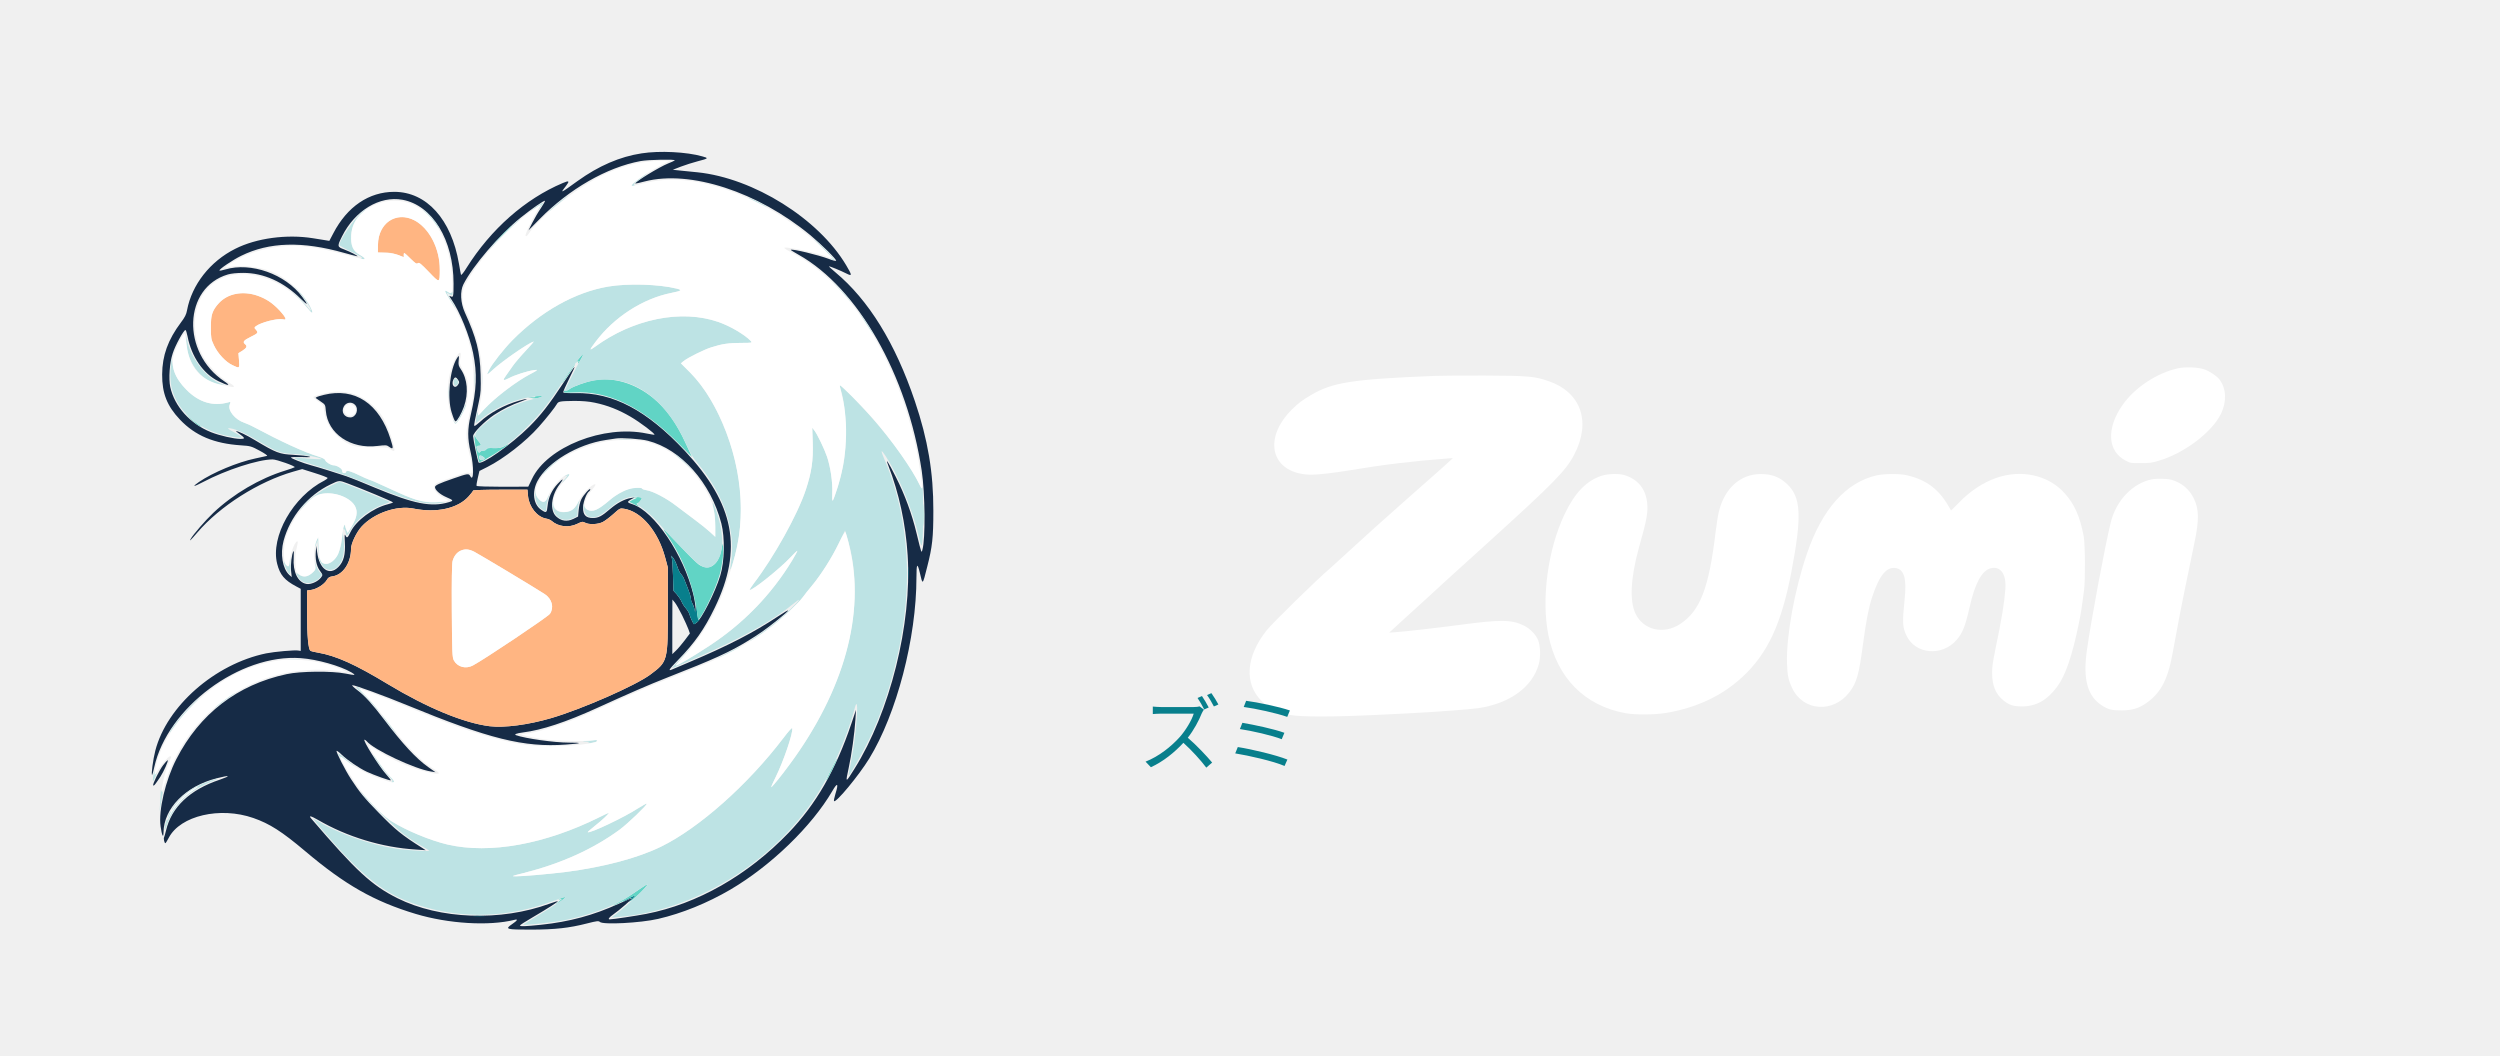
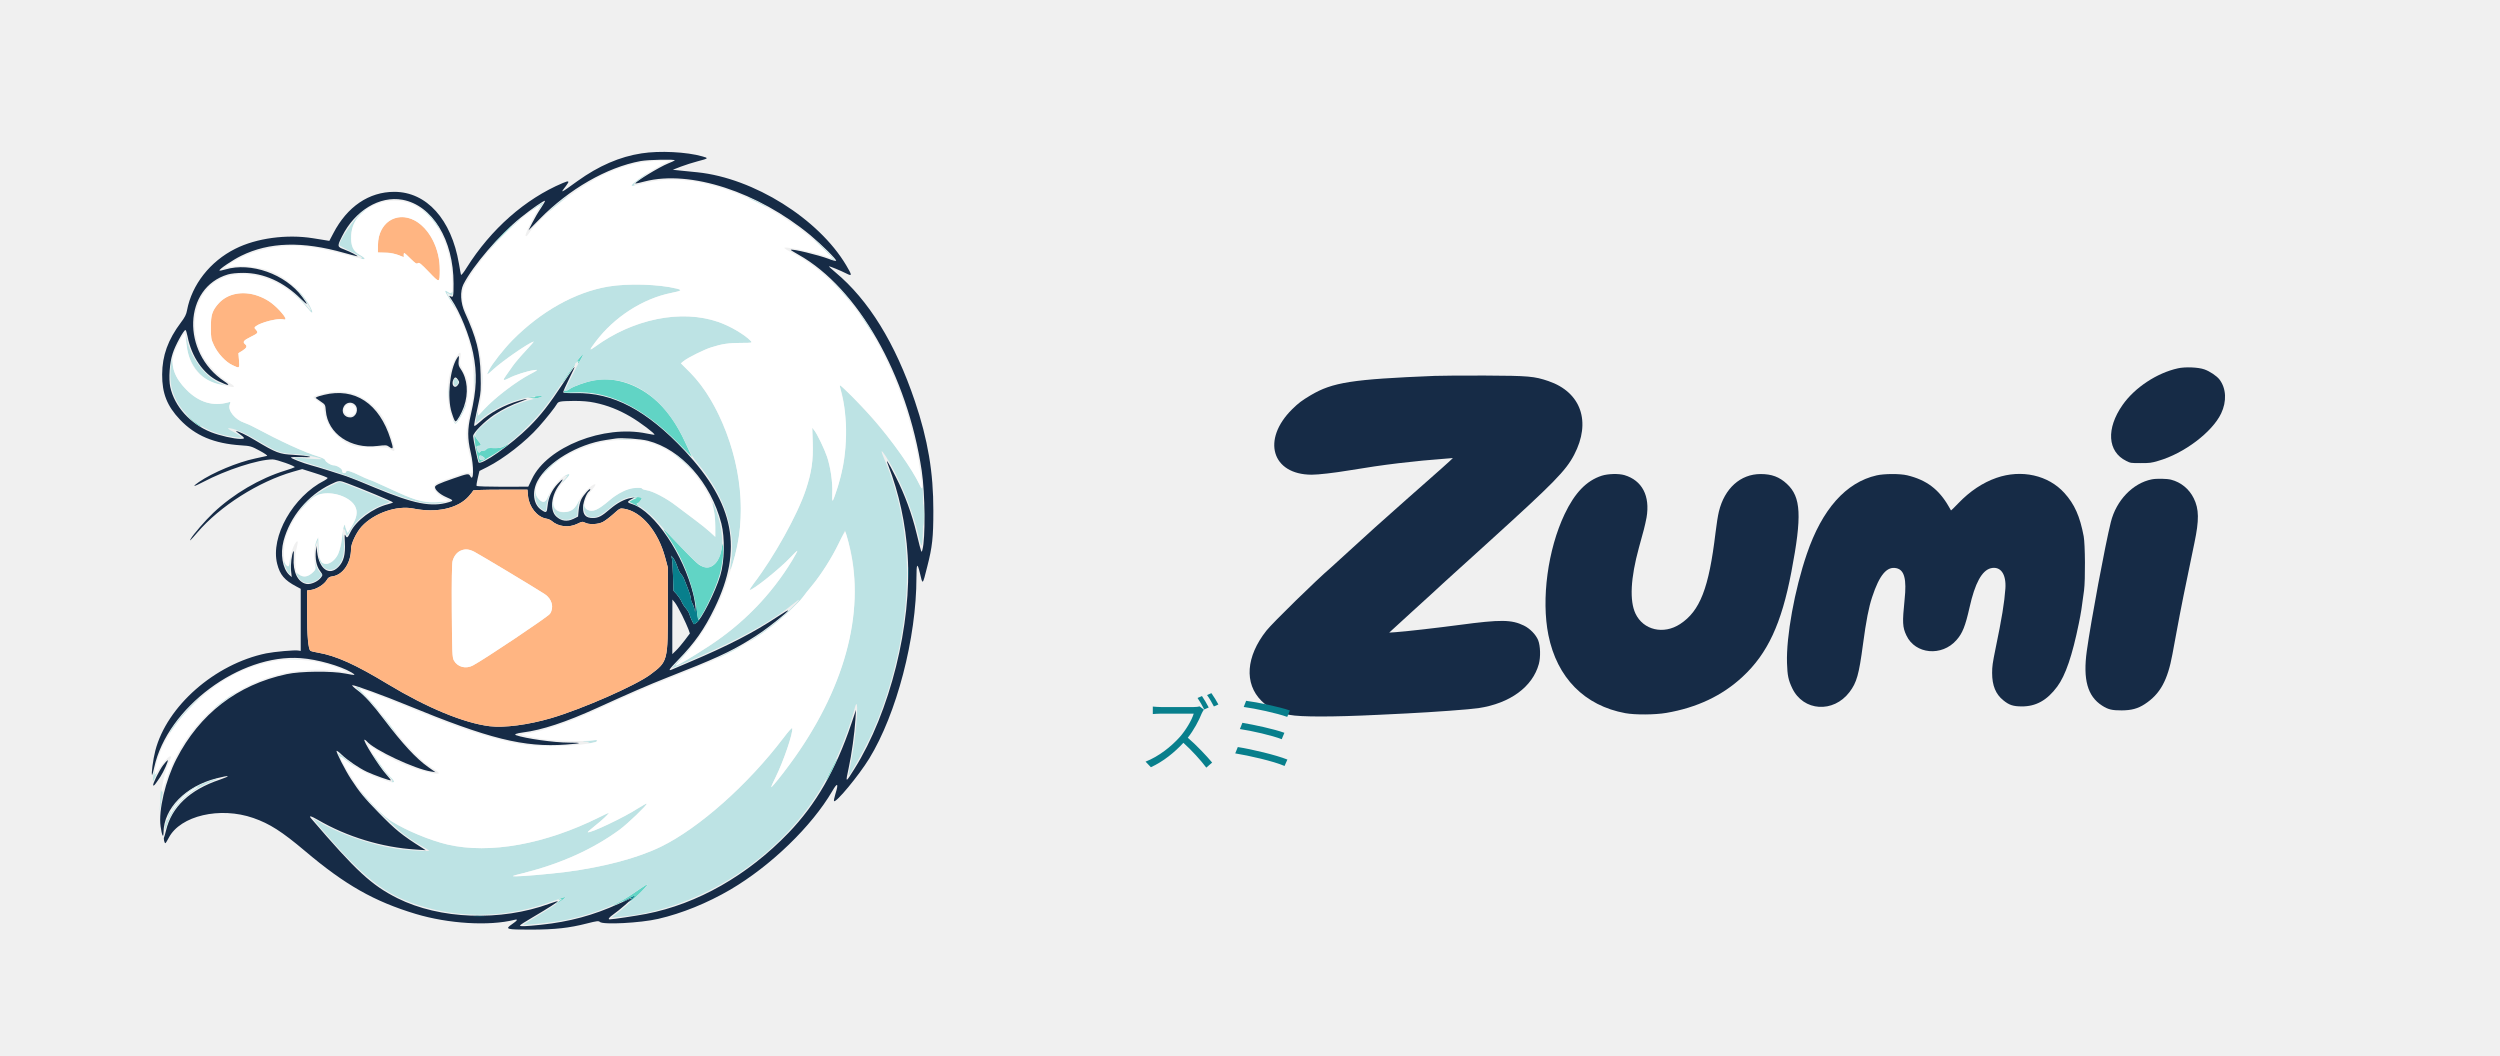
<svg xmlns="http://www.w3.org/2000/svg" width="1800" height="760" viewBox="0 0 1800 760" version="1.1" id="svg87">
  <defs id="defs87" />
  <svg x="20" y="20" width="720" height="720" viewBox="0 0 1024 1024" version="1.1" id="svg81">
    <g transform="translate(0,1024) scale(0.1,-0.1)" fill="#162B46" stroke="none" id="g5">
      <path d="M6285 8954 c-223 -34 -439 -128 -655 -283 -181 -131 -182 -131 -117 -48 38 49 30 55 -35 27 -384 -162 -735 -471 -984 -867 -30 -49 -55 -80 -58 -72 -2 8 -12 59 -21 114 -77 453 -331 735 -662 735 -259 0 -482 -151 -624 -424 l-41 -78 -37 6 c-20 3 -79 12 -131 21 -268 43 -579 1 -795 -108 -258 -129 -445 -368 -494 -629 -7 -42 -22 -72 -63 -126 -132 -176 -191 -338 -192 -532 -1 -193 50 -323 183 -463 156 -164 349 -245 626 -263 95 -6 105 -9 190 -55 52 -28 83 -50 75 -53 -8 -2 -62 -14 -119 -26 -182 -38 -436 -144 -578 -241 -77 -53 -58 -53 43 0 233 123 564 231 711 231 42 0 238 -70 226 -80 -5 -4 -48 -19 -96 -34 -261 -80 -532 -239 -738 -434 -81 -77 -205 -220 -232 -268 -17 -29 2 -11 69 67 231 270 627 522 983 624 l91 26 130 -41 c71 -22 130 -45 130 -50 0 -5 -15 -17 -32 -26 -322 -163 -555 -575 -484 -854 29 -113 75 -167 196 -231 l45 -24 0 -318 0 -318 -24 4 c-35 7 -245 -12 -330 -29 -525 -109 -1017 -540 -1135 -996 -23 -88 -44 -248 -33 -248 3 0 13 35 22 78 135 610 876 1163 1500 1117 169 -12 406 -79 521 -147 50 -29 38 -31 -62 -11 -139 28 -464 25 -604 -6 -504 -108 -891 -407 -1128 -869 -112 -217 -185 -528 -162 -690 13 -93 29 -127 30 -62 2 247 225 474 545 555 136 35 152 27 30 -15 -305 -102 -493 -280 -549 -519 -8 -33 -17 -64 -20 -70 -8 -12 3 -61 13 -61 3 0 19 25 35 56 118 226 525 321 866 202 167 -58 293 -139 529 -338 410 -347 708 -516 1133 -644 336 -101 750 -126 1011 -61 41 11 32 -6 -24 -44 -76 -52 -62 -56 194 -56 248 1 389 16 576 64 98 25 117 27 129 15 31 -31 415 -11 597 31 243 56 504 162 740 300 415 244 833 648 1044 1010 53 92 66 80 31 -31 -11 -37 -18 -70 -14 -73 20 -20 253 261 360 435 281 458 484 1234 484 1857 0 142 9 154 35 45 29 -127 27 -129 75 62 53 206 63 301 63 575 1 391 -56 728 -189 1121 -200 593 -473 1036 -814 1320 -38 32 -68 59 -66 61 4 4 119 -43 178 -73 61 -31 61 -21 -2 85 -283 476 -947 891 -1521 951 -57 6 -138 14 -179 18 l-75 8 82 32 c45 17 123 42 173 55 112 29 114 32 48 50 -160 46 -438 60 -623 31z m340 -72 c-6 -5 -36 -19 -67 -31 -92 -37 -349 -194 -336 -206 2 -1 46 8 98 22 464 119 1156 -107 1695 -552 117 -98 272 -251 262 -261 -4 -4 -37 4 -74 19 -109 41 -377 106 -390 93 -2 -2 34 -24 80 -50 607 -341 1114 -1230 1261 -2212 35 -233 39 -698 7 -809 -10 -36 -8 -44 -59 165 -48 201 -121 399 -213 580 -78 155 -111 205 -78 120 111 -286 179 -600 199 -923 45 -701 -181 -1606 -546 -2187 -92 -147 -92 -147 -58 10 30 136 60 355 69 495 l6 100 -49 -145 c-159 -471 -362 -823 -642 -1114 -420 -436 -933 -728 -1458 -830 -104 -20 -343 -56 -374 -56 -20 0 -4 22 38 51 57 39 197 160 191 165 -2 2 -64 -23 -138 -57 -257 -117 -501 -183 -791 -214 -164 -17 -218 -19 -218 -7 0 4 57 41 128 82 157 92 265 161 259 166 -2 2 -39 -9 -83 -25 -503 -184 -1125 -161 -1559 56 -265 133 -422 278 -883 816 -29 33 -3 28 69 -14 298 -174 658 -283 1004 -304 l100 -7 -35 23 c-213 135 -271 182 -450 365 -143 146 -194 208 -279 339 -60 91 -157 282 -149 291 3 3 28 -15 54 -41 62 -58 176 -136 257 -174 73 -34 238 -93 244 -87 3 2 -18 29 -46 60 -75 83 -246 356 -223 356 5 0 16 -7 23 -16 73 -88 493 -285 659 -310 l45 -7 -75 53 c-123 87 -261 236 -450 485 -118 156 -202 248 -276 303 -35 26 -58 48 -51 50 19 4 329 -109 557 -203 843 -347 1201 -436 1629 -405 166 12 180 20 33 20 -150 0 -447 42 -542 76 -24 8 5 20 70 28 196 25 439 105 760 251 325 148 526 236 720 312 483 189 639 261 830 378 119 74 172 111 285 201 157 125 162 143 10 42 -238 -158 -503 -295 -885 -457 -80 -34 -160 -68 -178 -76 -62 -28 -55 -15 49 93 168 172 268 315 374 534 290 599 202 1060 -306 1605 -390 417 -736 600 -1123 592 -73 -1 -121 1 -123 8 -2 5 26 70 63 144 79 160 75 158 -57 -41 -154 -233 -233 -334 -354 -455 -183 -182 -497 -403 -520 -365 -8 14 -55 241 -55 268 0 34 117 152 215 218 89 59 181 104 283 140 81 28 62 31 -28 5 -150 -43 -302 -125 -401 -218 -27 -25 -52 -43 -56 -40 -6 6 3 52 48 257 18 83 20 117 16 270 -6 231 -44 378 -161 634 -45 99 -51 217 -15 289 98 192 369 507 584 681 113 91 243 181 251 174 3 -3 -16 -36 -41 -74 -26 -37 -65 -104 -87 -148 l-41 -81 114 116 c304 309 689 530 1034 594 78 15 364 20 350 7z m-2789 -403 c307 -56 524 -410 524 -858 0 -137 -2 -146 -32 -130 -17 9 -15 3 10 -33 86 -126 186 -372 222 -548 43 -211 37 -372 -24 -635 -34 -144 -34 -242 -1 -381 35 -147 32 -313 -4 -245 -16 29 -25 27 -172 -24 -150 -52 -189 -70 -189 -89 0 -29 52 -75 115 -102 76 -33 78 -37 26 -52 -177 -54 -359 -17 -760 150 -119 50 -247 102 -286 115 -82 28 -300 96 -365 113 -81 22 -210 72 -205 80 3 4 53 6 112 4 84 -3 100 -1 73 6 -19 6 -91 13 -160 17 -142 7 -175 19 -392 149 -89 54 -173 94 -196 94 -3 0 13 -13 36 -29 58 -43 60 -51 10 -51 -66 0 -215 34 -302 69 -213 85 -373 263 -417 462 -18 87 -7 247 25 344 25 81 113 240 130 240 6 0 15 -29 22 -65 40 -208 161 -384 316 -459 104 -50 135 -51 60 -1 -442 295 -419 959 37 1094 35 10 92 16 157 16 209 0 414 -92 590 -266 76 -74 80 -68 14 21 -172 233 -525 358 -788 280 -30 -9 -56 -14 -59 -11 -10 10 134 108 222 151 288 142 627 151 1054 30 69 -19 130 -35 135 -35 16 1 -71 46 -136 71 -70 26 -71 31 -19 135 132 263 384 415 617 373z m1969 -2078 c130 -27 247 -73 368 -144 96 -56 253 -174 244 -184 -2 -2 -37 4 -78 12 -440 93 -1021 -137 -1176 -465 l-38 -79 -262 -1 c-144 0 -264 4 -267 9 -3 4 2 41 12 81 l17 72 80 40 c169 85 396 262 527 411 77 86 170 204 186 234 15 27 30 30 177 32 83 0 148 -5 210 -18z m545 -390 c341 -88 643 -428 752 -846 38 -147 33 -392 -11 -535 -52 -171 -194 -450 -245 -484 -25 -16 -26 -16 -44 21 -11 21 -22 50 -26 65 -3 15 -20 43 -36 62 -17 18 -37 50 -45 70 -9 20 -31 53 -49 74 l-34 37 -5 155 c-2 85 -8 166 -12 180 l-7 25 20 -23 c11 -12 30 -51 42 -86 11 -35 29 -71 39 -80 10 -9 25 -33 33 -54 48 -117 68 -175 68 -198 0 -13 7 -35 15 -48 9 -13 19 -43 24 -67 l9 -44 1 50 c0 28 -10 95 -23 150 -99 408 -400 854 -624 926 -56 17 -58 25 -16 49 l39 21 -39 -6 c-65 -11 -139 -50 -212 -112 -87 -75 -121 -93 -178 -93 -71 0 -101 32 -100 106 0 57 36 152 64 169 5 3 10 11 10 18 0 21 -70 -57 -92 -102 -12 -25 -24 -74 -27 -111 l-6 -65 -48 -24 c-64 -31 -124 -23 -175 24 -69 63 -53 217 35 331 47 63 36 65 -21 4 -60 -64 -95 -140 -103 -224 -7 -74 -13 -78 -64 -43 -82 54 -99 184 -39 297 103 192 411 376 700 419 41 6 86 13 100 15 56 10 258 -4 330 -23z m-3074 -437 c141 -52 464 -187 464 -194 0 -3 -24 -12 -52 -19 -153 -38 -325 -166 -383 -284 -30 -63 -37 -67 -53 -34 -8 17 -9 -1 -5 -73 7 -124 -12 -197 -67 -252 -93 -94 -195 -22 -217 153 l-8 64 -5 -50 c-8 -84 5 -154 40 -203 32 -45 32 -45 13 -71 -30 -41 -106 -75 -150 -66 -88 16 -140 124 -130 269 3 45 2 74 -3 66 -17 -31 -30 -137 -24 -200 l7 -65 -26 23 c-68 63 -93 213 -58 347 66 248 248 468 483 580 87 42 87 42 174 9z m1847 -131 c11 -110 93 -213 185 -229 20 -3 46 -14 57 -24 68 -60 176 -72 263 -29 47 23 53 24 79 11 41 -22 131 -18 181 7 23 12 72 49 109 82 64 58 69 61 108 54 179 -28 350 -231 422 -500 l27 -100 0 -410 c1 -552 1 -554 -179 -688 -148 -111 -699 -353 -1015 -446 -236 -69 -479 -101 -631 -83 -263 33 -637 187 -1040 430 -337 204 -532 291 -715 323 -38 6 -74 15 -80 20 -22 18 -34 152 -34 382 l0 235 44 6 c56 9 131 56 157 100 16 27 27 34 60 39 106 14 189 138 189 282 0 53 56 171 110 229 126 136 358 217 528 183 236 -48 455 0 566 124 25 28 46 55 46 60 0 5 122 9 279 9 l278 0 6 -67z m1577 -1218 c27 -55 56 -120 65 -144 l15 -43 -54 -72 c-30 -39 -70 -87 -90 -105 l-36 -35 0 280 1 279 25 -30 c13 -16 47 -75 74 -130z" id="path2" />
      <path d="M4396 6858 c-75 -116 -104 -407 -55 -559 21 -65 31 -89 40 -89 15 0 61 82 85 149 49 140 37 284 -32 385 -22 32 -26 46 -22 87 6 56 4 58 -16 27z m10 -223 c15 -23 15 -27 0 -50 -34 -52 -76 -1 -46 56 14 26 26 24 46 -6z" id="path3" />
      <path d="M3032 6481 c-68 -17 -91 -27 -81 -34 2 -2 25 -18 50 -35 45 -30 46 -32 51 -94 19 -235 255 -395 530 -360 86 10 93 10 120 -10 42 -29 44 -19 13 79 -114 365 -365 532 -683 454z m318 -101 c44 -44 13 -130 -48 -130 -61 0 -95 56 -67 109 23 46 80 56 115 21z" id="path4" />
      <path d="M1387 2690 c-42 -55 -112 -198 -102 -208 7 -7 14 1 72 87 36 55 87 171 75 171 -4 -1 -24 -23 -45 -50z" id="path5" />
    </g>
    <g transform="translate(0,1024) scale(0.1,-0.1)" fill="#087F8C" stroke="none" id="g9">
      <path d="M6595 4810 c4 -14 10 -95 12 -180 l5 -155 34 -37 c18 -21 40 -54 49 -74 8 -20 28 -52 45 -70 16 -19 33 -47 36 -62 4 -15 15 -44 26 -65 l19 -38 29 21 c27 19 43 39 21 26 -5 -3 -13 31 -17 77 -8 82 -8 82 -15 32 -4 -33 -6 -39 -7 -20 -1 17 -11 48 -22 70 -11 22 -20 49 -20 62 0 20 -21 81 -68 195 -8 21 -23 45 -33 54 -10 9 -28 45 -39 80 -12 35 -31 74 -42 86 l-20 23 7 -25z" id="path6" />
      <path d="M9014 4655 c0 -60 1 -84 3 -52 2 32 2 81 0 110 -2 29 -3 3 -3 -58z" id="path7" />
      <path d="M6150 1324 c-36 -18 -61 -33 -57 -34 4 0 25 9 47 20 54 28 58 25 25 -12 -16 -18 -10 -14 15 9 24 23 42 44 40 47 -3 2 -34 -11 -70 -30z" id="path8" />
      <path d="M4568 1143 c28 -2 76 -2 105 0 28 2 5 3 -53 3 -58 0 -81 -1 -52 -3z" id="path9" />
    </g>
    <g transform="translate(0,1024) scale(0.1,-0.1)" fill="#61D4C5" stroke="none" id="g22">
      <path d="M4850 8113 l-95 -98 98 95 c90 88 102 100 94 100 -1 0 -45 -44 -97 -97z" id="path10" />
      <path d="M5664 6878 c-11 -13 -28 -34 -39 -48 -19 -24 -19 -24 -1 -10 18 14 19 13 13 -2 -10 -28 -1 -21 20 15 20 33 35 67 29 67 -1 0 -11 -10 -22 -22z" id="path11" />
      <path d="M5542 6713 c-65 -98 -80 -123 -65 -108 16 16 134 195 129 195 -3 0 -32 -39 -64 -87z" id="path12" />
      <path d="M5793 6629 c-78 -15 -208 -62 -241 -86 -18 -14 -40 -22 -47 -19 -9 3 -15 -1 -15 -9 0 -12 17 -13 98 -9 357 21 708 -151 1081 -528 l132 -133 -60 131 c-99 219 -202 362 -341 476 -185 150 -411 216 -607 177z" id="path13" />
      <path d="M5194 6461 c4 -5 -13 -7 -36 -5 l-43 4 39 -10 c26 -7 51 -7 77 0 50 14 49 20 -2 20 -22 0 -38 -4 -35 -9z" id="path14" />
      <path d="M1650 6250 c37 -36 81 -73 99 -83 45 -26 38 -14 -11 18 -24 16 -68 51 -99 79 -33 30 -29 25 11 -14z" id="path15" />
      <path d="M4575 6025 c4 -59 39 -222 49 -233 10 -10 296 167 296 183 0 2 -17 -6 -37 -18 -31 -18 -52 -22 -110 -20 -53 1 -73 -3 -77 -13 -3 -8 -16 -14 -30 -14 -14 0 -28 -4 -31 -10 -11 -18 -23 -11 -33 19 -12 33 -7 41 20 41 25 0 23 14 -11 52 -16 18 -31 42 -34 53 -4 11 -4 -7 -2 -40z m91 -180 c16 -13 17 -16 4 -25 -23 -15 -45 -7 -48 18 -4 26 15 29 44 7z" id="path16" />
      <path d="M6205 5433 l39 -4 -43 -20 c-24 -11 -42 -21 -40 -23 2 -2 29 -16 59 -30 44 -22 50 -23 30 -7 -17 14 -20 21 -10 21 17 1 55 48 46 58 -4 3 -32 7 -64 8 -32 1 -40 -1 -17 -3z" id="path17" />
      <path d="M9174 5250 c0 -102 2 -143 3 -92 2 50 2 134 0 185 -1 50 -3 9 -3 -93z" id="path18" />
      <path d="M6556 5031 c165 -241 270 -528 306 -841 7 -58 174 278 222 447 28 98 46 252 35 298 -7 29 -7 29 -8 4 -1 -15 -10 -56 -21 -91 -39 -127 -127 -168 -221 -103 -22 16 -109 102 -192 191 -84 89 -157 164 -163 167 -7 3 12 -29 42 -72z" id="path19" />
      <path d="M8227 2645 c-31 -63 -55 -115 -52 -115 7 0 117 221 113 226 -2 2 -29 -48 -61 -111z" id="path20" />
      <path d="M6268 1422 c-99 -69 -135 -92 -213 -134 -105 -56 -70 -46 55 17 61 30 110 52 110 48 0 -4 -17 -25 -37 -47 -21 -22 -4 -9 37 27 74 66 138 138 123 136 -4 0 -38 -21 -75 -47z" id="path21" />
      <path d="M5455 1325 c-26 -13 -27 -14 -5 -10 24 5 24 5 5 -9 -52 -39 -60 -48 -27 -29 80 44 104 84 27 48z" id="path22" />
    </g>
    <g transform="translate(0,1024) scale(0.1,-0.1)" fill="#BDE3E4" stroke="none" id="g69">
      <path d="M6270 8702 c-85 -63 -101 -82 -69 -82 18 0 20 3 10 9 -11 7 3 22 57 61 63 46 80 60 70 60 -2 0 -32 -22 -68 -48z" id="path23" />
      <path d="M5440 8452 c-47 -38 -92 -77 -100 -87 -8 -11 14 5 50 35 36 30 83 69 105 87 22 18 38 32 35 33 -3 0 -43 -31 -90 -68z" id="path24" />
      <path d="M7381 8496 c10 -9 189 -96 189 -91 0 5 -176 95 -186 95 -4 0 -5 -2 -3 -4z" id="path25" />
      <path d="M5216 8415 c-27 -18 -54 -39 -60 -46 -6 -6 10 2 36 20 57 38 63 39 42 4 l-16 -28 21 25 c56 66 48 74 -23 25z" id="path26" />
      <path d="M4086 8335 c33 -33 73 -79 89 -102 15 -24 30 -43 32 -43 19 0 -90 133 -141 172 -29 23 -24 15 20 -27z" id="path27" />
      <path d="M3414 8345 c-75 -63 -224 -283 -224 -330 0 -5 55 -36 123 -68 92 -44 118 -60 107 -67 -12 -8 -11 -10 8 -10 35 0 26 14 -30 46 -68 39 -92 94 -86 199 6 93 36 158 101 217 60 56 60 63 1 13z" id="path28" />
      <path d="M4917 8170 c-69 -67 -149 -149 -178 -183 -31 -37 -18 -25 35 30 48 51 131 133 184 183 53 49 94 90 90 90 -3 0 -63 -54 -131 -120z" id="path29" />
      <path d="M8123 8000 c74 -71 114 -116 107 -120 -8 -5 -6 -9 6 -14 9 -3 19 -4 22 -1 7 7 -112 128 -193 198 -33 28 -7 0 58 -63z" id="path30" />
      <path d="M8265 7611 c45 -47 105 -113 134 -146 34 -38 42 -44 20 -16 -18 24 -78 89 -133 146 -78 79 -83 82 -21 16z" id="path31" />
      <path d="M2751 7565 c74 -80 159 -208 147 -221 -2 -2 -22 19 -43 47 -22 27 -67 73 -100 101 l-60 50 66 -63 c36 -35 82 -85 103 -111 46 -58 62 -61 41 -10 -24 59 -99 162 -157 217 l-52 50 55 -60z" id="path32" />
      <path d="M5936 7589 c-334 -59 -681 -254 -972 -547 -91 -93 -208 -241 -243 -310 -27 -54 -23 -53 45 9 98 89 349 263 413 286 9 4 -27 -38 -79 -93 -52 -55 -113 -127 -135 -159 -22 -33 -53 -77 -69 -98 -37 -49 -28 -56 31 -25 55 30 187 73 253 82 51 8 46 1 -34 -40 -150 -78 -396 -268 -486 -375 -43 -51 -45 -52 -51 -28 -4 13 -8 17 -9 9 0 -8 -5 -36 -9 -62 -4 -27 -6 -48 -4 -48 1 0 30 21 62 48 156 125 361 209 553 228 95 9 84 -1 -35 -31 -185 -47 -331 -119 -470 -233 -122 -99 -137 -132 -87 -189 35 -39 38 -53 12 -53 -27 0 -32 -8 -20 -41 10 -30 22 -37 33 -19 3 6 17 10 31 10 14 0 27 7 31 16 5 13 15 15 55 10 102 -14 177 32 373 229 134 133 206 226 377 485 111 169 195 278 181 235 -4 -11 -18 -38 -31 -60 -26 -42 -152 -290 -152 -299 0 -13 23 -5 53 18 18 13 77 38 132 56 423 136 816 -96 1055 -620 43 -95 73 -146 120 -201 271 -323 394 -692 340 -1023 -14 -86 -5 -80 24 16 115 379 103 805 -34 1218 -103 306 -242 552 -408 720 l-94 94 28 23 c43 35 210 118 284 141 109 35 180 45 303 45 116 0 117 1 100 20 -28 31 -111 90 -183 129 -392 217 -961 141 -1412 -189 -61 -44 -60 -36 6 51 191 254 483 442 776 501 104 21 115 29 55 44 -180 45 -513 55 -709 20z" id="path33" />
      <path d="M4270 7544 c0 -9 102 -174 107 -174 5 0 -14 35 -54 97 -39 61 -41 70 -11 49 30 -21 38 -20 38 7 0 17 -2 19 -9 8 -8 -12 -13 -12 -35 2 -27 18 -36 21 -36 11z" id="path34" />
      <path d="M8581 7213 c74 -113 90 -135 69 -93 -18 35 -130 200 -135 200 -3 0 27 -48 66 -107z" id="path35" />
      <path d="M1622 7060 c-9 -230 153 -450 348 -474 l45 -5 -37 14 c-156 58 -327 287 -351 470 -4 28 -4 28 -5 -5z" id="path36" />
      <path d="M1467 6800 c-11 -90 -8 -192 8 -255 65 -249 295 -438 594 -489 150 -25 155 -18 31 49 -42 22 -57 35 -44 35 50 0 157 -44 269 -111 231 -137 252 -145 395 -153 110 -5 272 -35 289 -52 6 -6 -119 1 -228 12 -35 4 -51 2 -47 -5 6 -10 30 -18 381 -127 99 -31 286 -100 415 -154 401 -167 565 -205 725 -170 30 7 21 7 -37 3 -144 -10 -230 10 -427 99 -97 44 -198 90 -226 103 -27 12 -61 26 -75 30 -14 4 -54 22 -90 40 -87 44 -140 58 -140 39 0 -8 -9 -14 -20 -14 -14 0 -20 7 -20 24 0 22 -55 56 -91 56 -24 0 -77 33 -82 50 -3 13 -26 25 -73 40 -140 42 -389 157 -654 299 -30 17 -76 37 -102 46 -97 33 -173 128 -150 187 11 29 10 30 -16 22 -156 -43 -299 0 -427 129 -83 83 -131 172 -143 264 l-8 58 -7 -55z" id="path37" />
      <path d="M4574 6640 c0 -69 1 -97 3 -62 2 34 2 90 0 125 -2 34 -3 6 -3 -63z" id="path38" />
      <path d="M4654 6650 c0 -58 1 -81 3 -52 2 28 2 76 0 105 -2 28 -3 5 -3 -53z" id="path39" />
      <path d="M4364 6637 c-9 -25 0 -62 15 -62 22 0 38 32 25 52 -14 23 -33 28 -40 10z" id="path40" />
      <path d="M4304 6505 c0 -60 1 -84 3 -52 2 32 2 81 0 110 -2 29 -3 3 -3 -58z" id="path41" />
      <path d="M8315 6563 c67 -169 83 -573 32 -818 -24 -117 -81 -308 -104 -349 -4 -8 -7 25 -5 79 5 112 -18 266 -53 371 -28 82 -102 236 -132 273 l-20 25 5 -151 c6 -185 -12 -304 -70 -481 -84 -255 -327 -692 -536 -965 -24 -32 -42 -60 -40 -63 17 -16 309 216 418 333 39 41 70 71 70 66 0 -5 -24 -49 -52 -96 -214 -352 -499 -646 -848 -875 -184 -120 -323 -202 -344 -202 -6 0 21 33 60 72 38 40 81 86 94 103 14 16 -25 -22 -86 -85 -62 -63 -111 -116 -109 -118 5 -5 405 171 574 254 278 135 509 274 658 396 100 82 92 60 -19 -48 -99 -96 -217 -191 -335 -269 -40 -26 -73 -50 -73 -52 0 -12 159 99 267 186 101 81 234 211 275 268 13 18 50 65 84 105 98 118 201 280 274 430 l69 140 20 -66 c196 -636 26 -1419 -472 -2166 -102 -153 -296 -405 -304 -396 -2 2 18 48 45 102 80 161 180 453 170 501 -2 10 -37 -29 -90 -99 -362 -477 -864 -923 -1253 -1113 -241 -118 -590 -210 -980 -260 -169 -21 -440 -45 -505 -44 -52 0 -48 2 76 33 385 97 710 244 984 444 82 60 288 258 278 267 -3 3 -44 -19 -91 -49 -141 -92 -496 -260 -513 -243 -2 2 31 31 74 65 76 60 152 132 139 132 -3 0 -46 -20 -94 -44 -557 -277 -1122 -379 -1553 -280 -178 42 -419 142 -575 239 -65 40 -179 149 -284 270 l-43 50 33 -45 c51 -72 327 -339 422 -411 48 -36 126 -87 172 -113 47 -26 85 -50 85 -53 0 -10 -239 5 -344 22 -257 39 -585 154 -779 272 -32 19 -60 34 -62 32 -1 -2 38 -51 87 -109 422 -492 640 -663 985 -774 455 -146 923 -131 1391 45 58 21 111 38 116 36 12 -4 -162 -119 -327 -216 -59 -35 -106 -65 -104 -67 5 -6 291 24 385 41 247 42 545 148 684 242 157 106 198 133 203 133 25 0 -199 -213 -319 -304 l-51 -38 80 7 c769 66 1553 542 2002 1214 166 248 337 634 413 931 20 75 28 26 19 -105 -12 -167 -36 -343 -64 -477 -12 -62 -22 -115 -20 -116 7 -8 151 247 215 381 212 445 355 1015 379 1520 23 469 -56 940 -224 1330 -44 103 -42 119 7 45 131 -200 268 -527 333 -794 35 -144 37 -148 46 -84 10 74 10 580 0 555 -7 -17 -10 -15 -26 20 -107 227 -371 578 -654 868 -147 149 -182 179 -166 140z" id="path42" />
      <path d="M4472 6354 c-12 -42 -81 -164 -92 -164 -4 0 -12 10 -18 23 -6 12 -11 17 -11 11 -1 -5 6 -19 14 -30 14 -19 15 -18 35 6 30 37 93 166 88 181 -2 6 -9 -6 -16 -27z" id="path43" />
      <path d="M6058 6023 c34 -2 90 -2 125 0 34 2 6 3 -63 3 -69 0 -97 -1 -62 -3z" id="path44" />
      <path d="M6625 5874 c6 -5 55 -52 110 -104 l100 -95 -80 83 c-44 46 -93 93 -110 104 -16 12 -25 17 -20 12z" id="path45" />
      <path d="M4622 5838 c3 -25 25 -33 48 -18 13 9 12 12 -4 25 -29 22 -48 19 -44 -7z" id="path46" />
      <path d="M5370 5766 c-36 -29 -76 -69 -89 -87 -16 -24 -9 -18 25 17 27 27 69 67 94 87 25 20 43 37 40 37 -3 0 -35 -24 -70 -54z" id="path47" />
      <path d="M5504 5654 c-18 -14 -18 -14 6 -3 29 14 24 7 -34 -61 -18 -20 -9 -14 22 15 28 27 52 53 52 57 0 13 -25 9 -46 -8z" id="path48" />
      <path d="M3115 5556 c-136 -65 -246 -149 -318 -241 -17 -22 2 -6 41 37 90 96 136 119 234 120 121 1 246 -60 282 -137 26 -54 15 -113 -36 -199 l-42 -69 -13 29 c-7 16 -12 35 -13 42 0 21 -20 3 -20 -19 0 -11 4 -18 9 -15 5 3 12 -10 15 -29 9 -46 16 -44 46 12 63 119 203 227 360 278 45 15 51 20 35 26 -308 129 -486 199 -504 199 -4 0 -38 -15 -76 -34z" id="path49" />
      <path d="M6160 5521 c-53 -17 -147 -71 -199 -116 -77 -66 -131 -101 -168 -109 -44 -10 -90 15 -96 51 -4 26 -4 26 -6 -5 -2 -46 23 -99 51 -108 67 -21 108 -4 225 93 98 82 184 118 264 111 27 -3 52 -8 55 -11 8 -8 -28 -55 -45 -59 -7 -2 19 -25 59 -52 40 -28 103 -85 143 -130 88 -101 201 -220 333 -353 136 -136 186 -151 262 -80 93 89 97 302 10 545 -36 99 -43 101 -23 6 8 -38 15 -116 15 -173 l0 -104 -53 49 c-29 27 -100 84 -157 126 -58 43 -143 107 -190 143 -99 77 -240 151 -305 160 -25 4 -45 11 -45 16 0 11 -95 10 -130 0z" id="path50" />
      <path d="M5195 5457 c5 -77 25 -119 71 -148 42 -25 44 -25 44 14 0 19 7 56 15 82 16 56 13 74 -4 22 -25 -74 -106 -37 -122 55 -7 34 -7 29 -4 -25z" id="path51" />
      <path d="M5631 5371 c-50 -120 -251 -123 -251 -4 0 9 -3 14 -6 10 -3 -3 -1 -30 6 -61 20 -98 108 -140 204 -98 46 21 46 21 46 71 0 27 5 62 10 77 14 37 6 42 -9 5z" id="path52" />
      <path d="M3221 5053 c-5 -172 -82 -308 -169 -301 -31 2 -40 9 -54 38 -10 19 -18 29 -18 22 0 -23 39 -90 62 -106 41 -29 96 -21 134 19 57 61 75 165 54 315 -7 53 -7 53 -9 13z" id="path53" />
      <path d="M2954 4985 c-7 -19 -14 -42 -13 -52 0 -10 6 0 13 22 l13 40 5 -80 4 -80 2 93 c2 100 -2 110 -24 57z" id="path54" />
      <path d="M2680 4771 c0 -22 -4 -42 -9 -45 -9 -6 -35 20 -44 44 -5 13 -5 13 -6 0 -1 -20 44 -116 58 -124 8 -5 11 19 11 78 0 47 -2 86 -5 86 -3 0 -5 -18 -5 -39z" id="path55" />
      <path d="M2945 4729 c4 -29 1 -39 -22 -61 -57 -53 -97 -61 -144 -27 -35 25 -37 14 -6 -32 35 -53 92 -69 153 -44 26 11 56 32 67 47 l21 28 -23 24 c-12 13 -29 41 -37 63 l-15 38 6 -36z" id="path56" />
      <path d="M7170 3840 c-63 -32 -112 -59 -107 -59 10 -1 227 108 227 114 0 7 7 10 -120 -55z" id="path57" />
      <path d="M2673 3773 c32 -2 81 -2 110 0 29 2 3 3 -58 3 -60 0 -84 -1 -52 -3z" id="path58" />
      <path d="M3409 3440 c33 -28 91 -86 127 -130 37 -44 69 -80 71 -80 10 0 -67 91 -138 163 -42 42 -71 77 -65 77 18 0 -18 20 -37 20 -12 0 3 -18 42 -50z" id="path59" />
      <path d="M2028 3370 c-47 -34 -96 -73 -109 -87 -13 -14 3 -5 35 21 32 26 83 64 112 83 49 32 61 43 50 43 -2 0 -42 -27 -88 -60z" id="path60" />
      <path d="M1663 3288 c-91 -94 -179 -202 -205 -253 -16 -31 4 -7 57 70 27 39 96 118 154 178 57 59 102 107 99 107 -2 0 -49 -46 -105 -102z" id="path61" />
      <path d="M3685 3122 c42 -56 82 -105 88 -109 13 -8 -117 163 -146 192 -11 11 15 -26 58 -83z" id="path62" />
      <path d="M5735 2940 c-67 -6 -68 -7 -20 -9 43 -3 46 -4 25 -12 -27 -9 38 -3 73 7 19 6 24 25 5 22 -7 -1 -44 -4 -83 -8z" id="path63" />
      <path d="M5298 2883 c46 -2 118 -2 160 0 42 1 5 3 -83 3 -88 0 -123 -2 -77 -3z" id="path64" />
      <path d="M3180 2804 c0 -14 14 -29 28 -32 7 -1 37 -22 68 -47 30 -25 58 -45 62 -45 4 0 -6 11 -23 23 -16 12 -46 36 -65 52 -54 47 -70 58 -70 49z" id="path65" />
      <path d="M3545 2780 c29 -52 97 -143 144 -193 44 -47 52 -60 41 -67 -13 -8 -12 -10 3 -10 29 0 19 24 -28 70 -25 25 -69 79 -97 120 -50 73 -80 112 -63 80z" id="path66" />
      <path d="M1286 2587 c-10 -76 -5 -79 22 -14 12 28 15 44 8 34 -14 -18 -15 -17 -18 10 -2 19 -6 10 -12 -30z" id="path67" />
      <path d="M1855 2525 c-38 -14 -99 -39 -135 -57 -104 -53 -257 -208 -243 -245 4 -11 2 -14 -5 -9 -15 9 -44 -48 -35 -70 4 -11 2 -15 -4 -11 -6 4 -15 -11 -22 -38 -18 -70 -12 -96 8 -35 66 204 216 358 438 450 116 48 115 55 -2 15z m-115 -59 c0 -2 -24 -19 -52 -38 -59 -39 -127 -102 -177 -163 -19 -24 -27 -30 -20 -15 21 42 121 141 184 181 61 40 65 42 65 35z" id="path68" />
      <path d="M1361 2415 c-1 -16 -3 -68 -6 -115 l-5 -85 14 80 c22 133 23 141 18 125 -4 -12 -6 -11 -13 5 -6 17 -8 15 -8 -10z" id="path69" />
    </g>
    <g transform="translate(0,1024) scale(0.1,-0.1)" fill="#FFB582" stroke="none" id="g72">
      <path d="M3735 8281 c-91 -41 -149 -143 -149 -265 l-1 -79 65 1 c47 2 84 -5 133 -22 l67 -24 0 26 c0 25 4 22 64 -37 55 -54 67 -62 80 -52 13 11 30 -3 113 -89 112 -117 111 -117 112 21 3 340 -259 622 -484 520z" id="path70" />
      <path d="M2055 7492 c-68 -33 -127 -92 -159 -161 -18 -39 -21 -65 -21 -161 0 -109 2 -119 32 -183 40 -84 119 -169 189 -202 74 -35 73 -35 67 49 l-6 74 42 26 c43 28 51 46 26 66 -28 23 -15 39 60 76 64 32 73 39 65 55 -6 10 -15 21 -20 24 -52 32 216 123 292 99 59 -18 -61 127 -153 187 -133 85 -299 105 -414 51z" id="path71" />
      <path d="M4560 5501 c0 -5 -21 -32 -46 -60 -111 -124 -330 -172 -566 -124 -170 34 -402 -47 -528 -183 -54 -58 -110 -176 -110 -229 0 -144 -83 -268 -189 -282 -33 -5 -44 -12 -60 -39 -26 -44 -101 -91 -157 -100 l-44 -6 0 -235 c0 -230 12 -364 34 -382 6 -5 42 -14 80 -20 183 -32 378 -119 715 -323 403 -243 777 -397 1040 -430 152 -18 395 14 631 83 316 93 867 335 1015 446 180 134 180 136 179 688 l0 410 -27 100 c-72 269 -243 472 -422 500 -39 7 -44 4 -108 -54 -37 -33 -86 -70 -109 -82 -50 -25 -140 -29 -181 -7 -26 13 -32 12 -79 -11 -87 -43 -195 -31 -263 29 -11 10 -37 21 -57 24 -92 16 -174 119 -185 229 l-6 67 -278 0 c-157 0 -279 -4 -279 -9z m11 -626 c55 -28 660 -392 725 -436 72 -49 95 -135 51 -200 -20 -30 -669 -465 -789 -529 -73 -39 -158 -16 -195 52 -16 30 -18 73 -21 506 -2 305 1 486 8 511 29 107 120 147 221 96z" id="path72" />
    </g>
    <g transform="translate(0,1024) scale(0.1,-0.1)" fill="#FFFFFF" stroke="none" id="g81">
      <path d="M6335 8868 c-166 -18 -368 -88 -540 -186 -272 -155 -570 -402 -671 -558 -11 -16 -21 -21 -26 -16 -11 11 72 187 127 271 l35 53 -32 -20 c-266 -167 -619 -546 -750 -806 -39 -78 -37 -180 7 -265 151 -299 209 -662 149 -936 -8 -38 -17 -86 -20 -105 l-6 -35 64 67 c122 129 327 285 476 363 77 40 83 47 32 39 -66 -9 -198 -52 -253 -82 -59 -31 -68 -24 -31 25 16 21 47 65 69 98 22 32 83 104 135 159 52 55 88 97 79 93 -64 -23 -315 -197 -413 -286 -68 -62 -72 -63 -45 -9 35 69 152 217 243 310 295 297 640 490 980 548 201 34 519 25 701 -21 60 -15 49 -23 -55 -44 -293 -59 -585 -247 -776 -501 -66 -87 -67 -95 -6 -51 392 287 885 386 1262 255 125 -44 277 -133 333 -195 17 -19 16 -20 -100 -20 -123 0 -194 -10 -303 -45 -74 -23 -241 -106 -284 -141 l-28 -23 94 -94 c304 -307 518 -879 519 -1391 1 -273 -41 -475 -173 -839 -91 -251 -250 -510 -427 -692 -41 -43 -70 -78 -64 -78 20 0 161 83 343 202 349 229 634 523 848 875 28 47 52 91 52 96 0 5 -31 -25 -70 -66 -109 -117 -401 -349 -418 -333 -2 3 16 31 40 63 209 273 452 710 536 965 58 177 76 296 70 481 l-5 151 20 -25 c30 -37 104 -191 132 -273 35 -105 58 -259 53 -371 -3 -107 0 -104 48 38 103 306 123 682 50 967 -13 52 -22 97 -20 99 7 8 219 -205 334 -336 191 -217 409 -526 484 -686 10 -21 20 -36 23 -33 8 8 -26 246 -54 381 -200 962 -691 1737 -1293 2040 -41 21 -69 40 -62 43 35 11 338 -54 456 -99 l51 -19 -105 102 c-290 283 -697 524 -1078 637 -289 86 -539 98 -775 36 -53 -14 -102 -25 -109 -25 -41 0 140 131 287 207 l100 52 -80 -1 c-44 0 -116 -5 -160 -10z" id="path73" />
      <path d="M3620 8451 c-191 -62 -298 -178 -308 -334 -6 -107 17 -162 86 -201 51 -29 65 -46 39 -46 -7 0 -96 23 -197 50 -288 78 -466 100 -650 80 -193 -21 -365 -78 -504 -167 -76 -49 -79 -56 -21 -43 108 25 303 4 429 -46 166 -65 350 -239 411 -386 22 -54 5 -47 -49 20 -284 349 -766 448 -1003 205 -160 -163 -189 -443 -71 -682 49 -102 176 -237 271 -289 31 -18 57 -37 57 -42 0 -13 -2 -13 -116 11 -223 46 -341 180 -367 413 -7 57 -15 107 -19 111 -10 11 -84 -124 -108 -199 -41 -127 -1 -246 125 -373 128 -129 271 -172 427 -129 26 8 27 7 16 -22 -23 -59 53 -154 150 -187 26 -9 72 -29 102 -46 265 -142 514 -257 654 -299 47 -15 70 -27 73 -40 5 -17 58 -50 82 -50 36 0 91 -34 91 -56 0 -17 6 -24 20 -24 11 0 20 6 20 14 0 19 53 5 140 -39 36 -18 76 -36 90 -40 14 -4 48 -18 75 -30 28 -13 129 -59 226 -103 200 -91 286 -110 427 -97 98 9 104 13 50 37 -94 42 -137 119 -85 152 12 8 89 38 171 66 122 43 153 50 168 41 37 -23 36 64 -3 209 -38 143 -36 223 7 410 38 160 39 171 39 345 -1 296 -69 526 -236 797 -64 103 -69 121 -24 92 41 -27 47 -7 41 131 -21 472 -266 806 -591 804 -49 0 -102 -7 -135 -18z m338 -182 c152 -75 263 -292 261 -508 -1 -138 0 -138 -112 -21 -83 86 -100 100 -113 89 -13 -10 -25 -2 -80 52 -61 60 -64 62 -64 36 l0 -27 -52 22 c-34 13 -82 22 -133 24 l-80 4 1 77 c1 222 184 346 372 252z m-1604 -773 c89 -32 154 -76 226 -152 64 -69 77 -100 38 -91 -56 14 -230 -28 -282 -68 -18 -13 -18 -16 -4 -32 30 -36 28 -40 -47 -77 -75 -37 -88 -53 -60 -76 25 -20 17 -38 -26 -66 l-42 -26 6 -74 c6 -84 7 -84 -67 -49 -70 33 -149 118 -189 202 -30 64 -32 74 -32 183 0 132 14 176 81 250 89 98 252 130 398 76z m2075 -641 c-9 -48 -8 -54 33 -134 43 -83 43 -84 43 -190 0 -72 -5 -124 -17 -161 -21 -67 -91 -185 -109 -185 -9 0 -25 34 -43 85 -64 193 -38 465 60 614 32 48 46 36 33 -29z m-1084 -367 c105 -34 231 -137 293 -239 53 -88 132 -323 114 -341 -5 -5 -21 2 -37 14 -27 21 -39 22 -189 23 -181 1 -212 8 -306 74 -105 73 -174 187 -187 308 -5 50 -8 53 -60 88 -29 20 -51 39 -49 44 7 11 119 42 186 51 74 10 162 2 235 -22z" id="path74" />
      <path d="M3272 6378 c-68 -33 -16 -138 53 -106 46 21 46 85 0 106 -14 7 -27 12 -28 11 -1 0 -12 -5 -25 -11z" id="path75" />
      <path d="M5898 6000 c-319 -67 -591 -240 -677 -431 -31 -67 -28 -112 12 -154 43 -46 69 -40 93 23 32 85 124 194 189 224 46 21 39 -1 -19 -62 -157 -164 -149 -333 14 -318 63 6 91 31 135 118 18 36 53 84 78 107 84 77 121 80 57 4 -81 -96 -101 -180 -49 -206 54 -28 109 -4 230 100 82 71 180 117 262 123 42 3 67 1 67 -6 0 -5 20 -13 45 -17 65 -9 206 -83 305 -160 47 -36 132 -100 190 -143 57 -42 128 -99 157 -126 l53 -49 0 102 c0 192 -39 306 -168 484 -150 208 -349 348 -561 393 -95 20 -305 17 -413 -6z" id="path76" />
      <path d="M3023 5470 c-68 -10 -109 -37 -186 -121 -77 -84 -149 -201 -185 -300 -35 -97 -40 -273 -8 -308 26 -28 32 -21 39 48 9 86 62 209 81 190 3 -3 -2 -32 -10 -64 -11 -40 -15 -91 -12 -153 3 -91 4 -95 33 -118 47 -37 101 -27 153 28 21 23 22 28 11 79 -15 68 -6 184 17 235 l18 39 6 -110 c6 -133 21 -165 75 -165 43 0 101 48 125 105 17 41 35 127 45 227 6 51 24 92 25 56 1 -7 6 -26 13 -42 l13 -29 42 69 c51 86 62 145 36 199 -42 89 -200 154 -331 135z" id="path77" />
      <path d="M8305 4961 c-67 -140 -181 -321 -277 -436 -35 -42 -75 -92 -89 -113 -42 -59 -225 -231 -329 -309 -140 -106 -286 -195 -455 -278 -154 -75 -179 -86 -590 -249 -221 -87 -343 -140 -805 -349 -258 -116 -574 -216 -684 -217 -71 0 36 -29 208 -56 108 -17 441 -24 509 -11 37 8 54 -6 20 -17 -143 -44 -557 -56 -756 -23 -247 42 -573 141 -897 272 -424 172 -583 235 -676 268 l-101 35 81 -81 c45 -45 136 -152 201 -237 220 -286 349 -421 488 -507 95 -59 70 -68 -84 -29 -167 42 -370 133 -511 228 -31 21 -60 38 -63 38 -21 0 148 -250 209 -310 86 -83 59 -87 -124 -19 -119 45 -240 111 -319 175 -30 25 -56 43 -58 40 -12 -12 113 -222 204 -344 92 -121 237 -267 317 -317 157 -98 397 -197 576 -239 431 -99 996 3 1553 280 48 24 91 44 94 44 13 0 -63 -72 -139 -132 -43 -34 -76 -63 -74 -65 17 -17 372 151 513 243 47 30 88 52 91 49 10 -9 -196 -207 -278 -267 -274 -200 -599 -347 -984 -444 -124 -31 -128 -33 -76 -33 65 -1 336 23 505 44 390 50 739 142 980 260 389 190 891 636 1253 1113 53 70 88 109 90 99 10 -48 -90 -340 -170 -501 -27 -54 -47 -100 -45 -102 2 -2 35 35 74 83 607 761 872 1552 753 2251 -20 114 -54 253 -68 277 -4 8 -32 -40 -67 -114z" id="path78" />
      <path d="M4434 4886 c-39 -17 -71 -58 -84 -107 -7 -25 -10 -206 -8 -511 3 -433 5 -476 21 -506 37 -68 122 -91 195 -52 120 64 769 499 789 529 44 65 21 151 -51 200 -65 44 -670 408 -725 436 -56 28 -91 31 -137 11z" id="path79" />
      <path d="M2525 3755 c-319 -58 -588 -206 -851 -469 -202 -203 -347 -459 -370 -653 l-6 -48 33 50 c47 73 109 145 125 145 17 0 17 -4 0 -38 -25 -50 -55 -147 -71 -227 -23 -123 -18 -121 26 10 261 785 1019 1249 1829 1120 31 -5 29 -3 -19 20 -193 91 -485 129 -696 90z" id="path80" />
      <path d="M1675 2432 c-77 -49 -171 -150 -212 -229 -18 -33 -33 -65 -33 -69 1 -5 13 14 27 41 52 100 135 190 241 260 36 24 49 35 40 35 -2 0 -30 -17 -63 -38z" id="path81" />
    </g>
  </svg>
  <svg x="820" y="210" width="880" height="350" viewBox="0 0 1843 679" version="1.1" id="svg86">
-     <g transform="translate(0,679) scale(0.1,-0.1)" fill="#FFFFFF" stroke="none" id="g86">
+     <g transform="translate(0,679) scale(0.1,-0.1)" fill="#162B46" stroke="none" id="g86">
      <path d="M15667 5904 c-317 -70 -651 -291 -833 -551 -251 -357 -229 -706 54 -845 66 -33 67 -33 217 -33 140 0 158 2 267 34 386 110 812 432 947 714 87 183 78 378 -25 513 -41 53 -145 123 -227 152 -92 33 -291 41 -400 16z" id="path82" />
      <path d="M4460 5790 c-1248 -51 -1539 -96 -1870 -292 -134 -80 -182 -116 -278 -210 -465 -459 -308 -987 294 -988 100 0 343 28 564 65 525 88 966 141 1490 180 l75 6 -54 -51 c-30 -28 -162 -147 -295 -263 -223 -196 -422 -372 -831 -737 -88 -79 -263 -238 -389 -354 -126 -116 -248 -227 -270 -246 -218 -186 -877 -831 -972 -950 -310 -392 -339 -798 -75 -1061 112 -111 238 -173 426 -211 162 -32 652 -32 1330 1 121 6 315 16 430 21 402 20 961 61 1085 80 477 72 816 320 911 666 28 104 24 270 -10 357 -33 84 -123 177 -215 222 -187 91 -350 93 -971 10 -330 -44 -829 -101 -970 -110 l-90 -6 41 38 c22 21 159 146 304 278 268 243 370 337 470 430 30 28 105 96 166 151 61 54 160 144 220 199 60 55 201 183 314 285 972 881 1148 1061 1273 1300 261 498 105 944 -388 1112 -211 72 -298 80 -945 83 -311 2 -657 -1 -770 -5z" id="path83" />
      <path d="M6980 4285 c-231 -75 -407 -257 -561 -581 -253 -533 -353 -1279 -244 -1822 130 -644 545 -1065 1161 -1178 147 -27 446 -25 616 4 463 79 845 260 1151 545 377 349 587 800 736 1582 161 844 147 1128 -68 1327 -113 105 -228 148 -396 148 -304 0 -544 -216 -629 -565 -14 -55 -37 -199 -51 -320 -100 -836 -233 -1180 -534 -1377 -249 -163 -555 -92 -673 158 -91 194 -74 533 52 994 28 102 61 226 75 275 13 50 31 130 40 179 56 326 -66 560 -334 640 -86 25 -247 21 -341 -9z" id="path84" />
      <path d="M11125 4290 c-463 -105 -824 -511 -1053 -1185 -185 -541 -312 -1244 -299 -1645 6 -189 20 -255 79 -380 167 -349 620 -379 864 -57 108 143 142 261 203 722 47 352 87 558 138 710 110 335 223 468 367 435 119 -27 155 -165 122 -475 -35 -342 -32 -414 28 -540 133 -283 534 -320 754 -69 91 102 134 211 197 490 82 369 187 561 323 594 146 34 233 -89 218 -308 -15 -210 -52 -440 -149 -907 -44 -217 -51 -265 -51 -365 0 -189 54 -320 169 -412 88 -72 148 -91 275 -92 216 -2 385 92 538 299 125 169 227 468 326 955 33 162 43 226 78 495 21 160 17 694 -5 815 -57 303 -138 485 -291 654 -243 270 -648 360 -1026 228 -204 -71 -400 -201 -573 -382 -60 -62 -109 -111 -111 -109 -2 2 -16 27 -31 54 -150 264 -338 406 -630 476 -108 26 -345 25 -460 -1z" id="path85" />
      <path d="M15274 4230 c-287 -57 -537 -318 -618 -645 -87 -350 -298 -1483 -362 -1940 -60 -432 10 -685 229 -826 91 -59 151 -74 297 -73 148 1 244 27 348 95 231 151 344 356 417 753 20 105 49 265 66 356 57 312 127 660 265 1320 73 347 71 511 -10 675 -69 140 -192 241 -342 280 -62 16 -219 19 -290 5z" id="path86" />
    </g>
  </svg>
  <path d="m 865.42,501.16 -3.18,1.38 c 1.62,2.34 3.6,5.88 4.8,8.28 l 3.24,-1.44 c -1.14,-2.34 -3.36,-6 -4.86,-8.22 z m 6.78,-2.1 -3.12,1.38 c 1.62,2.22 3.6,5.64 4.92,8.22 l 3.24,-1.44 c -1.14,-2.22 -3.42,-5.94 -5.04,-8.16 z m -5.4,11.88 -3.06,-2.34 c -0.96,0.3 -2.52,0.48 -4.5,0.48 -2.22,0 -20.76,0 -23.16,0 -1.8,0 -5.22,-0.24 -6.06,-0.36 v 5.4 c 0.66,-0.06 3.96,-0.3 6.06,-0.3 2.1,0 21.24,0 23.4,0 -1.5,4.98 -5.88,12.12 -9.96,16.74 -6.18,6.9 -15.06,14.04 -24.72,17.82 l 3.84,4.02 c 8.88,-4.08 16.98,-10.62 23.4,-17.58 6.12,5.52 12.48,12.54 16.5,17.88 l 4.2,-3.66 c -3.9,-4.68 -11.22,-12.48 -17.52,-17.88 4.26,-5.4 8.04,-12.42 10.08,-17.64 0.36,-0.78 1.14,-2.1 1.5,-2.58 z m 30.42,-6.36 -1.74,4.44 c 8.28,1.08 24,4.5 31.32,7.14 l 1.92,-4.62 c -7.56,-2.64 -23.7,-6 -31.5,-6.96 z m -2.7,15.84 -1.8,4.5 c 8.52,1.26 23.16,4.56 30.12,7.32 l 1.92,-4.62 c -7.5,-2.76 -22.02,-5.82 -30.24,-7.2 z m -3.3,17.46 -1.86,4.56 c 9.72,1.56 27.54,5.58 35.52,9.06 l 2.04,-4.62 c -8.22,-3.3 -25.62,-7.44 -35.7,-9 z" id="text86" style="font-size:60px;font-family:'Noto Sans CJK JP';fill:#087f8c" aria-label="ズミ" />
</svg>
